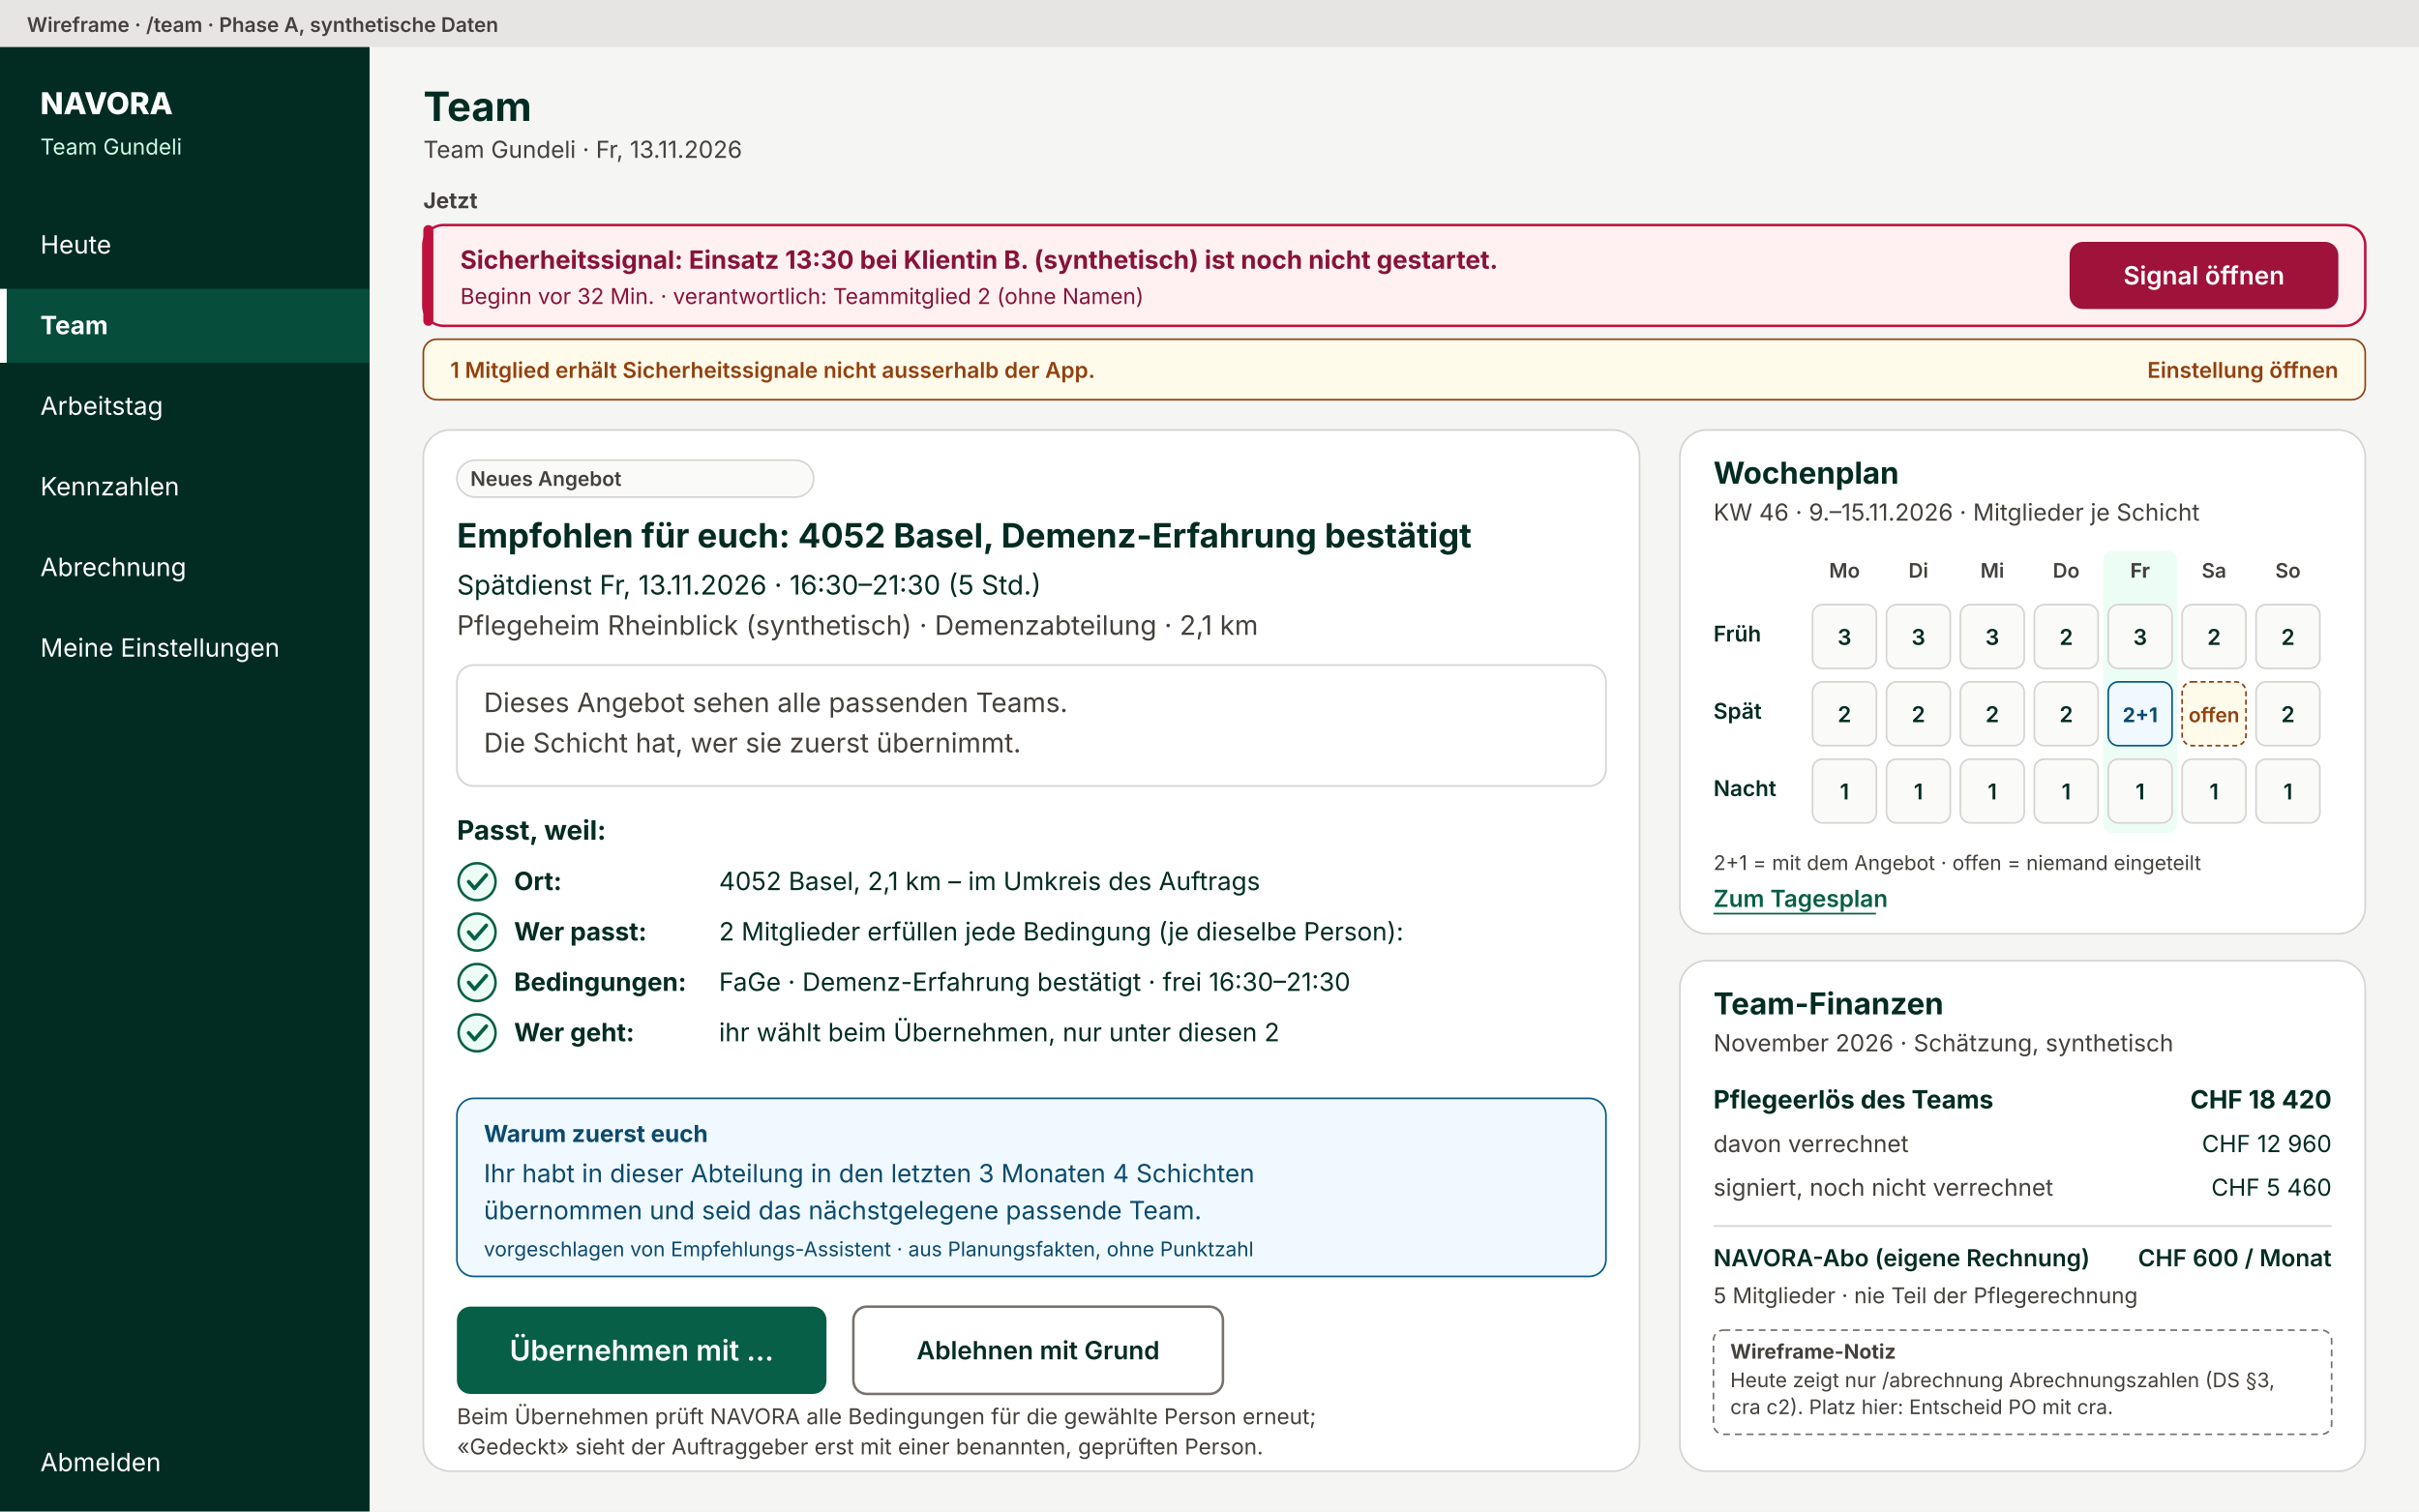
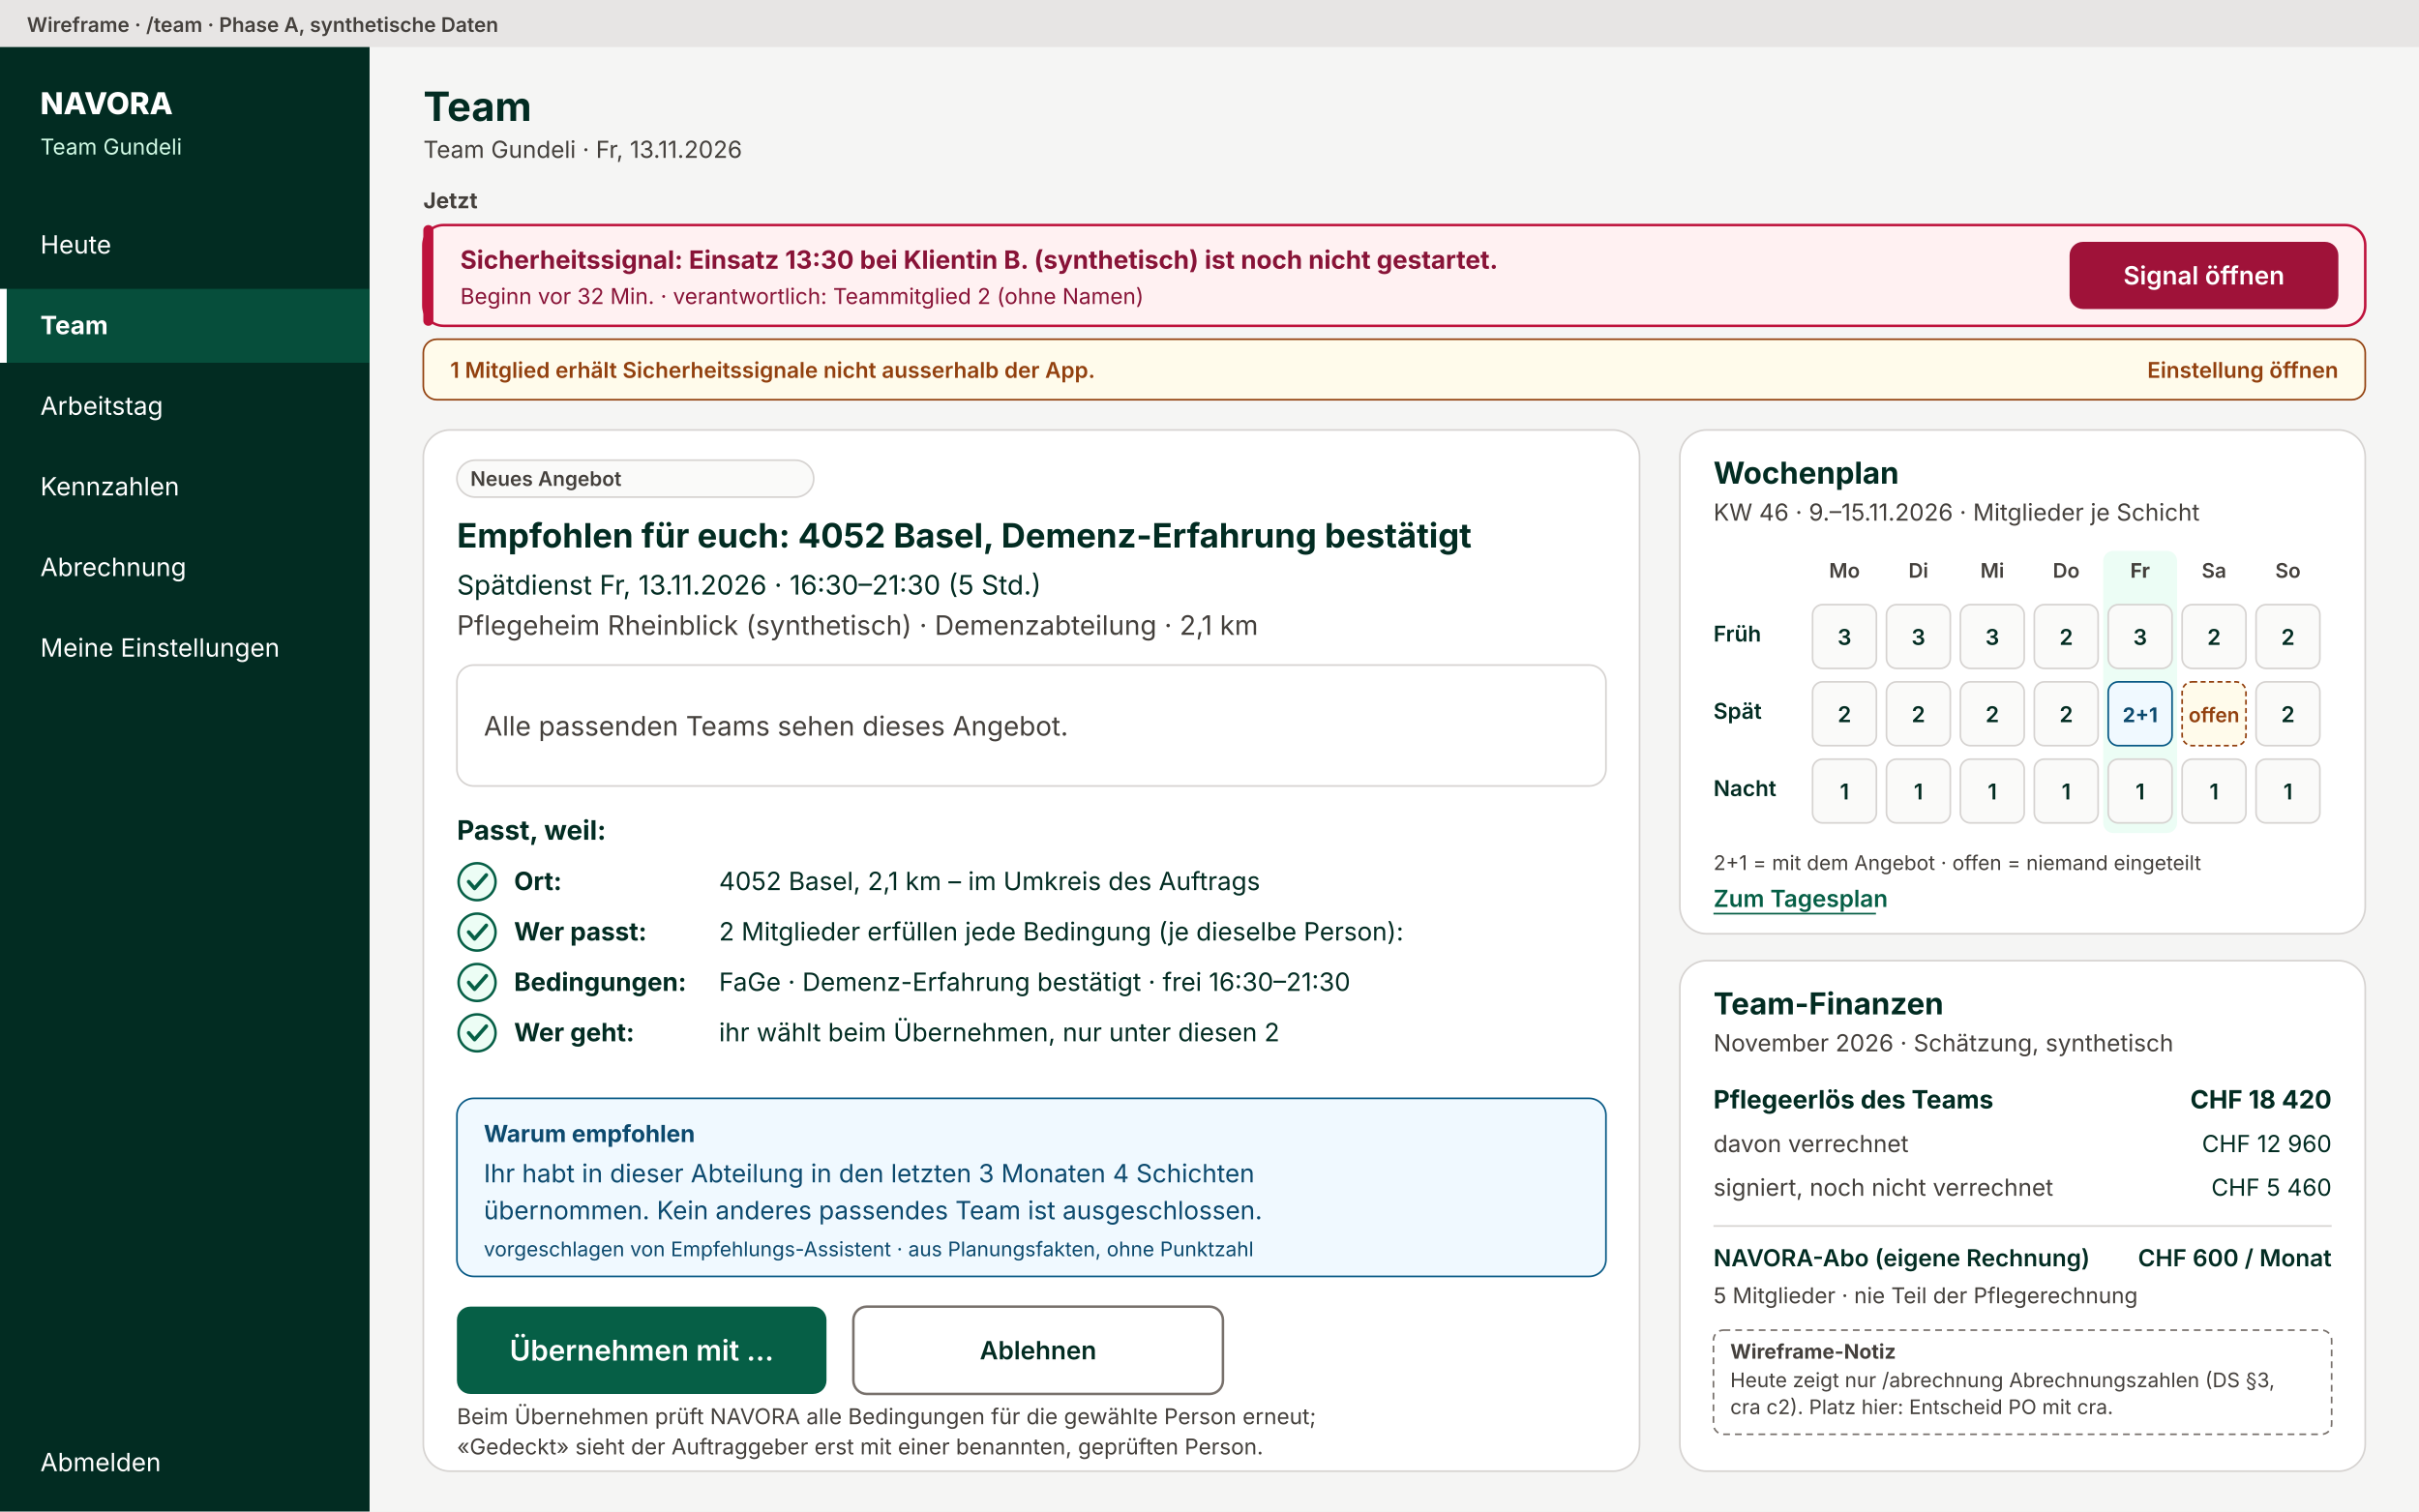
<svg xmlns="http://www.w3.org/2000/svg" width="1440" height="900" viewBox="0 0 1440 900" font-family="Inter, Arial, sans-serif" role="img" aria-label="Wireframe Team-Dashboard /team">
  <rect x="0" y="0" width="1440" height="900" rx="0" fill="#f5f5f4" />
  <rect x="0" y="0" width="1440" height="28" rx="0" fill="#e7e5e4" />
  <text x="16" y="19" font-size="12" font-weight="600" fill="#44403c" text-anchor="start">Wireframe · /team · Phase A, synthetische Daten</text>
  <rect x="0" y="28" width="220" height="872" rx="0" fill="#022c22" />
  <text x="24" y="68" font-size="18" font-weight="800" fill="#ffffff" text-anchor="start">NAVORA</text>
  <text x="24" y="92" font-size="13" font-weight="400" fill="#d1fae5" text-anchor="start">Team Gundeli</text>
  <text x="24" y="151" font-size="15" font-weight="400" fill="#ffffff" text-anchor="start">Heute</text>
  <rect x="0" y="172" width="220" height="44" rx="0" fill="#064e3b" />
  <rect x="0" y="172" width="4" height="44" rx="0" fill="#ffffff" />
  <text x="24" y="199" font-size="15" font-weight="700" fill="#ffffff" text-anchor="start">Team</text>
  <text x="24" y="247" font-size="15" font-weight="400" fill="#ffffff" text-anchor="start">Arbeitstag</text>
  <text x="24" y="295" font-size="15" font-weight="400" fill="#ffffff" text-anchor="start">Kennzahlen</text>
  <text x="24" y="343" font-size="15" font-weight="400" fill="#ffffff" text-anchor="start">Abrechnung</text>
  <text x="24" y="391" font-size="15" font-weight="400" fill="#ffffff" text-anchor="start">Meine Einstellungen</text>
  <text x="24" y="876" font-size="15" font-weight="400" fill="#ffffff" text-anchor="start">Abmelden</text>
  <text x="252" y="72" font-size="24" font-weight="700" fill="#022c22" text-anchor="start">Team</text>
  <text x="252" y="94" font-size="14" font-weight="400" fill="#44403c" text-anchor="start">Team Gundeli · Fr, 13.11.2026</text>
  <text x="252" y="124" font-size="13" font-weight="700" fill="#44403c" text-anchor="start">Jetzt</text>
  <rect x="252" y="134" width="1156" height="60" rx="12" fill="#fff1f2" stroke="#be123c" stroke-width="1.5" />
  <rect x="252" y="134" width="6" height="60" rx="3" fill="#be123c" />
  <text x="274" y="160" font-size="15" font-weight="700" fill="#881337" text-anchor="start">Sicherheitssignal: Einsatz 13:30 bei Klientin B. (synthetisch) ist noch nicht gestartet.</text>
  <text x="274" y="181" font-size="13" font-weight="400" fill="#881337" text-anchor="start">Beginn vor 32 Min. · verantwortlich: Teammitglied 2 (ohne Namen)</text>
  <rect x="1232" y="144" width="160" height="40" rx="8" fill="#9f1239" />
  <text x="1312.0" y="169.4" font-size="15" font-weight="600" fill="#ffffff" text-anchor="middle">Signal öffnen</text>
  <rect x="252" y="202" width="1156" height="36" rx="8" fill="#fffbeb" stroke="#92400e" stroke-width="1" />
  <text x="268" y="225" font-size="13" font-weight="600" fill="#92400e" text-anchor="start">1 Mitglied erhält Sicherheitssignale nicht ausserhalb der App.</text>
  <text x="1392" y="225" font-size="13" font-weight="600" fill="#92400e" text-anchor="end">Einstellung öffnen</text>
  <rect x="252" y="256" width="724" height="620" rx="16" fill="#ffffff" stroke="#d6d3d1" stroke-width="1" />
  <rect x="272" y="274" width="212.397" height="22" rx="11.0" fill="#fafaf9" stroke="#d6d3d1" stroke-width="1" />
  <text x="280" y="289.32" font-size="12" font-weight="600" fill="#44403c" text-anchor="start">Neues Angebot</text>
  <text x="272" y="326" font-size="20" font-weight="700" fill="#022c22" text-anchor="start">Empfohlen für euch: 4052 Basel, Demenz-Erfahrung bestätigt</text>
  <text x="272" y="354" font-size="16" font-weight="400" fill="#022c22" text-anchor="start">Spätdienst Fr, 13.11.2026 · 16:30–21:30 (5 Std.)</text>
  <text x="272" y="378" font-size="16" font-weight="400" fill="#44403c" text-anchor="start">Pflegeheim Rheinblick (synthetisch) · Demenzabteilung · 2,1 km</text>
  <rect x="272" y="396" width="684" height="72" rx="10" fill="#ffffff" stroke="#d6d3d1" stroke-width="1" />
-   <text x="288" y="424" font-size="16" font-weight="400" fill="#44403c" text-anchor="start">Dieses Angebot sehen alle passenden Teams.</text>
-   <text x="288" y="448" font-size="16" font-weight="400" fill="#44403c" text-anchor="start">Die Schicht hat, wer sie zuerst übernimmt.</text>
+   <text x="288" y="438" font-size="16" font-weight="400" fill="#44403c" text-anchor="start">Alle passenden Teams sehen dieses Angebot.</text>
  <text x="272" y="500" font-size="16" font-weight="700" fill="#022c22" text-anchor="start">Passt, weil:</text>
  <circle cx="284" cy="525" r="11" fill="#ecfdf5" stroke="#065f46" stroke-width="1.5" />
  <path d="M279,525 L282.5,529 L289.5,521" fill="none" stroke="#065f46" stroke-width="2.2" stroke-linecap="round" stroke-linejoin="round" />
  <text x="306" y="530" font-size="15" font-weight="700" fill="#022c22" text-anchor="start">Ort:</text>
  <text x="428" y="530" font-size="15" font-weight="400" fill="#022c22" text-anchor="start">4052 Basel, 2,1 km – im Umkreis des Auftrags</text>
  <circle cx="284" cy="555" r="11" fill="#ecfdf5" stroke="#065f46" stroke-width="1.5" />
  <path d="M279,555 L282.5,559 L289.5,551" fill="none" stroke="#065f46" stroke-width="2.2" stroke-linecap="round" stroke-linejoin="round" />
  <text x="306" y="560" font-size="15" font-weight="700" fill="#022c22" text-anchor="start">Wer passt:</text>
  <text x="428" y="560" font-size="15" font-weight="400" fill="#022c22" text-anchor="start">2 Mitglieder erfüllen jede Bedingung (je dieselbe Person):</text>
  <circle cx="284" cy="585" r="11" fill="#ecfdf5" stroke="#065f46" stroke-width="1.5" />
  <path d="M279,585 L282.5,589 L289.5,581" fill="none" stroke="#065f46" stroke-width="2.2" stroke-linecap="round" stroke-linejoin="round" />
  <text x="306" y="590" font-size="15" font-weight="700" fill="#022c22" text-anchor="start">Bedingungen:</text>
  <text x="428" y="590" font-size="15" font-weight="400" fill="#022c22" text-anchor="start">FaGe · Demenz-Erfahrung bestätigt · frei 16:30–21:30</text>
  <circle cx="284" cy="615" r="11" fill="#ecfdf5" stroke="#065f46" stroke-width="1.5" />
  <path d="M279,615 L282.5,619 L289.5,611" fill="none" stroke="#065f46" stroke-width="2.2" stroke-linecap="round" stroke-linejoin="round" />
  <text x="306" y="620" font-size="15" font-weight="700" fill="#022c22" text-anchor="start">Wer geht:</text>
  <text x="428" y="620" font-size="15" font-weight="400" fill="#022c22" text-anchor="start">ihr wählt beim Übernehmen, nur unter diesen 2</text>
  <rect x="272" y="654" width="684" height="106" rx="10" fill="#f0f9ff" stroke="#075985" stroke-width="1" />
-   <text x="288" y="680" font-size="14" font-weight="700" fill="#0c4a6e" text-anchor="start">Warum zuerst euch</text>
+   <text x="288" y="680" font-size="14" font-weight="700" fill="#0c4a6e" text-anchor="start">Warum empfohlen</text>
  <text x="288" y="704" font-size="15" font-weight="400" fill="#0c4a6e" text-anchor="start">Ihr habt in dieser Abteilung in den letzten 3 Monaten 4 Schichten</text>
-   <text x="288" y="726" font-size="15" font-weight="400" fill="#0c4a6e" text-anchor="start">übernommen und seid das nächstgelegene passende Team.</text>
+   <text x="288" y="726" font-size="15" font-weight="400" fill="#0c4a6e" text-anchor="start">übernommen. Kein anderes passendes Team ist ausgeschlossen.</text>
  <text x="288" y="748" font-size="12" font-weight="400" fill="#0c4a6e" text-anchor="start">vorgeschlagen von Empfehlungs-Assistent · aus Planungsfakten, ohne Punktzahl</text>
  <rect x="272" y="778" width="220" height="52" rx="8" fill="#065f46" />
  <text x="382.0" y="810.12" font-size="17" font-weight="600" fill="#ffffff" text-anchor="middle">Übernehmen mit …</text>
  <rect x="508" y="778" width="220" height="52" rx="8" fill="#ffffff" stroke="#78716c" stroke-width="1.5" />
-   <text x="618.0" y="809.4" font-size="15" font-weight="600" fill="#022c22" text-anchor="middle">Ablehnen mit Grund</text>
+   <text x="618.0" y="809.4" font-size="15" font-weight="600" fill="#022c22" text-anchor="middle">Ablehnen</text>
  <text x="272" y="848" font-size="13" font-weight="400" fill="#44403c" text-anchor="start">Beim Übernehmen prüft NAVORA alle Bedingungen für die gewählte Person erneut;</text>
  <text x="272" y="866" font-size="13" font-weight="400" fill="#44403c" text-anchor="start">«Gedeckt» sieht der Auftraggeber erst mit einer benannten, geprüften Person.</text>
  <rect x="1000" y="256" width="408" height="300" rx="16" fill="#ffffff" stroke="#d6d3d1" stroke-width="1" />
  <text x="1020" y="288" font-size="18" font-weight="700" fill="#022c22" text-anchor="start">Wochenplan</text>
  <text x="1020" y="310" font-size="14" font-weight="400" fill="#44403c" text-anchor="start">KW 46 · 9.–15.11.2026 · Mitglieder je Schicht</text>
  <text x="1098.0" y="344" font-size="12" font-weight="600" fill="#44403c" text-anchor="middle">Mo</text>
  <text x="1142.0" y="344" font-size="12" font-weight="600" fill="#44403c" text-anchor="middle">Di</text>
  <text x="1186.0" y="344" font-size="12" font-weight="600" fill="#44403c" text-anchor="middle">Mi</text>
  <text x="1230.0" y="344" font-size="12" font-weight="600" fill="#44403c" text-anchor="middle">Do</text>
  <rect x="1252" y="328" width="44" height="168" rx="6" fill="#ecfdf5" />
  <text x="1274.0" y="344" font-size="12" font-weight="700" fill="#44403c" text-anchor="middle">Fr</text>
  <text x="1318.0" y="344" font-size="12" font-weight="600" fill="#44403c" text-anchor="middle">Sa</text>
  <text x="1362.0" y="344" font-size="12" font-weight="600" fill="#44403c" text-anchor="middle">So</text>
  <text x="1020" y="382" font-size="13" font-weight="600" fill="#022c22" text-anchor="start">Früh</text>
  <rect x="1079" y="360" width="38" height="38" rx="6" fill="#fafaf9" stroke="#d6d3d1" stroke-width="1" />
  <text x="1098.0" y="384" font-size="13" font-weight="600" fill="#022c22" text-anchor="middle">3</text>
  <rect x="1123" y="360" width="38" height="38" rx="6" fill="#fafaf9" stroke="#d6d3d1" stroke-width="1" />
  <text x="1142.0" y="384" font-size="13" font-weight="600" fill="#022c22" text-anchor="middle">3</text>
  <rect x="1167" y="360" width="38" height="38" rx="6" fill="#fafaf9" stroke="#d6d3d1" stroke-width="1" />
  <text x="1186.0" y="384" font-size="13" font-weight="600" fill="#022c22" text-anchor="middle">3</text>
  <rect x="1211" y="360" width="38" height="38" rx="6" fill="#fafaf9" stroke="#d6d3d1" stroke-width="1" />
  <text x="1230.0" y="384" font-size="13" font-weight="600" fill="#022c22" text-anchor="middle">2</text>
  <rect x="1255" y="360" width="38" height="38" rx="6" fill="#fafaf9" stroke="#d6d3d1" stroke-width="1" />
  <text x="1274.0" y="384" font-size="13" font-weight="600" fill="#022c22" text-anchor="middle">3</text>
  <rect x="1299" y="360" width="38" height="38" rx="6" fill="#fafaf9" stroke="#d6d3d1" stroke-width="1" />
  <text x="1318.0" y="384" font-size="13" font-weight="600" fill="#022c22" text-anchor="middle">2</text>
  <rect x="1343" y="360" width="38" height="38" rx="6" fill="#fafaf9" stroke="#d6d3d1" stroke-width="1" />
  <text x="1362.0" y="384" font-size="13" font-weight="600" fill="#022c22" text-anchor="middle">2</text>
  <text x="1020" y="428" font-size="13" font-weight="600" fill="#022c22" text-anchor="start">Spät</text>
  <rect x="1079" y="406" width="38" height="38" rx="6" fill="#fafaf9" stroke="#d6d3d1" stroke-width="1" />
  <text x="1098.0" y="430" font-size="13" font-weight="600" fill="#022c22" text-anchor="middle">2</text>
  <rect x="1123" y="406" width="38" height="38" rx="6" fill="#fafaf9" stroke="#d6d3d1" stroke-width="1" />
  <text x="1142.0" y="430" font-size="13" font-weight="600" fill="#022c22" text-anchor="middle">2</text>
  <rect x="1167" y="406" width="38" height="38" rx="6" fill="#fafaf9" stroke="#d6d3d1" stroke-width="1" />
  <text x="1186.0" y="430" font-size="13" font-weight="600" fill="#022c22" text-anchor="middle">2</text>
  <rect x="1211" y="406" width="38" height="38" rx="6" fill="#fafaf9" stroke="#d6d3d1" stroke-width="1" />
  <text x="1230.0" y="430" font-size="13" font-weight="600" fill="#022c22" text-anchor="middle">2</text>
  <rect x="1255" y="406" width="38" height="38" rx="6" fill="#f0f9ff" stroke="#075985" stroke-width="1" />
  <text x="1274.0" y="430" font-size="12" font-weight="700" fill="#0c4a6e" text-anchor="middle">2+1</text>
  <rect x="1299" y="406" width="38" height="38" rx="6" fill="#fffbeb" stroke="#92400e" stroke-width="1" stroke-dasharray="3 2" />
  <text x="1318.0" y="430" font-size="12" font-weight="600" fill="#92400e" text-anchor="middle">offen</text>
  <rect x="1343" y="406" width="38" height="38" rx="6" fill="#fafaf9" stroke="#d6d3d1" stroke-width="1" />
  <text x="1362.0" y="430" font-size="13" font-weight="600" fill="#022c22" text-anchor="middle">2</text>
  <text x="1020" y="474" font-size="13" font-weight="600" fill="#022c22" text-anchor="start">Nacht</text>
  <rect x="1079" y="452" width="38" height="38" rx="6" fill="#fafaf9" stroke="#d6d3d1" stroke-width="1" />
  <text x="1098.0" y="476" font-size="13" font-weight="600" fill="#022c22" text-anchor="middle">1</text>
  <rect x="1123" y="452" width="38" height="38" rx="6" fill="#fafaf9" stroke="#d6d3d1" stroke-width="1" />
  <text x="1142.0" y="476" font-size="13" font-weight="600" fill="#022c22" text-anchor="middle">1</text>
  <rect x="1167" y="452" width="38" height="38" rx="6" fill="#fafaf9" stroke="#d6d3d1" stroke-width="1" />
  <text x="1186.0" y="476" font-size="13" font-weight="600" fill="#022c22" text-anchor="middle">1</text>
  <rect x="1211" y="452" width="38" height="38" rx="6" fill="#fafaf9" stroke="#d6d3d1" stroke-width="1" />
  <text x="1230.0" y="476" font-size="13" font-weight="600" fill="#022c22" text-anchor="middle">1</text>
  <rect x="1255" y="452" width="38" height="38" rx="6" fill="#fafaf9" stroke="#d6d3d1" stroke-width="1" />
  <text x="1274.0" y="476" font-size="13" font-weight="600" fill="#022c22" text-anchor="middle">1</text>
  <rect x="1299" y="452" width="38" height="38" rx="6" fill="#fafaf9" stroke="#d6d3d1" stroke-width="1" />
  <text x="1318.0" y="476" font-size="13" font-weight="600" fill="#022c22" text-anchor="middle">1</text>
  <rect x="1343" y="452" width="38" height="38" rx="6" fill="#fafaf9" stroke="#d6d3d1" stroke-width="1" />
  <text x="1362.0" y="476" font-size="13" font-weight="600" fill="#022c22" text-anchor="middle">1</text>
  <text x="1020" y="518" font-size="12" font-weight="400" fill="#44403c" text-anchor="start">2+1 = mit dem Angebot · offen = niemand eingeteilt</text>
  <text x="1020" y="540" font-size="14" font-weight="600" fill="#065f46" text-anchor="start">Zum Tagesplan</text>
  <line x1="1020" y1="544" x2="1116.739" y2="544" stroke="#065f46" stroke-width="1" />
  <rect x="1000" y="572" width="408" height="304" rx="16" fill="#ffffff" stroke="#d6d3d1" stroke-width="1" />
  <text x="1020" y="604" font-size="18" font-weight="700" fill="#022c22" text-anchor="start">Team-Finanzen</text>
  <text x="1020" y="626" font-size="14" font-weight="400" fill="#44403c" text-anchor="start">November 2026 · Schätzung, synthetisch</text>
  <text x="1020" y="660" font-size="15" font-weight="700" fill="#022c22" text-anchor="start">Pflegeerlös des Teams</text>
  <text x="1388" y="660" font-size="15" font-weight="700" fill="#022c22" text-anchor="end">CHF 18 420</text>
  <text x="1020" y="686" font-size="14" font-weight="400" fill="#44403c" text-anchor="start">davon verrechnet</text>
  <text x="1388" y="686" font-size="14" font-weight="400" fill="#022c22" text-anchor="end">CHF 12 960</text>
  <text x="1020" y="712" font-size="14" font-weight="400" fill="#44403c" text-anchor="start">signiert, noch nicht verrechnet</text>
  <text x="1388" y="712" font-size="14" font-weight="400" fill="#022c22" text-anchor="end">CHF 5 460</text>
  <line x1="1020" y1="730" x2="1388" y2="730" stroke="#d6d3d1" stroke-width="1" />
  <text x="1020" y="754" font-size="14" font-weight="600" fill="#022c22" text-anchor="start">NAVORA-Abo (eigene Rechnung)</text>
  <text x="1388" y="754" font-size="14" font-weight="600" fill="#022c22" text-anchor="end">CHF 600 / Monat</text>
  <text x="1020" y="776" font-size="13" font-weight="400" fill="#44403c" text-anchor="start">5 Mitglieder · nie Teil der Pflegerechnung</text>
  <rect x="1020" y="792" width="368" height="62" rx="6" fill="#ffffff" stroke="#78716c" stroke-width="1" stroke-dasharray="4 3" />
  <text x="1030" y="809" font-size="12" font-weight="700" fill="#44403c" text-anchor="start">Wireframe-Notiz</text>
  <text x="1030" y="826" font-size="12" font-weight="400" fill="#44403c" text-anchor="start">Heute zeigt nur /abrechnung Abrechnungszahlen (DS §3,</text>
  <text x="1030" y="842" font-size="12" font-weight="400" fill="#44403c" text-anchor="start">cra c2). Platz hier: Entscheid PO mit cra.</text>
</svg>
